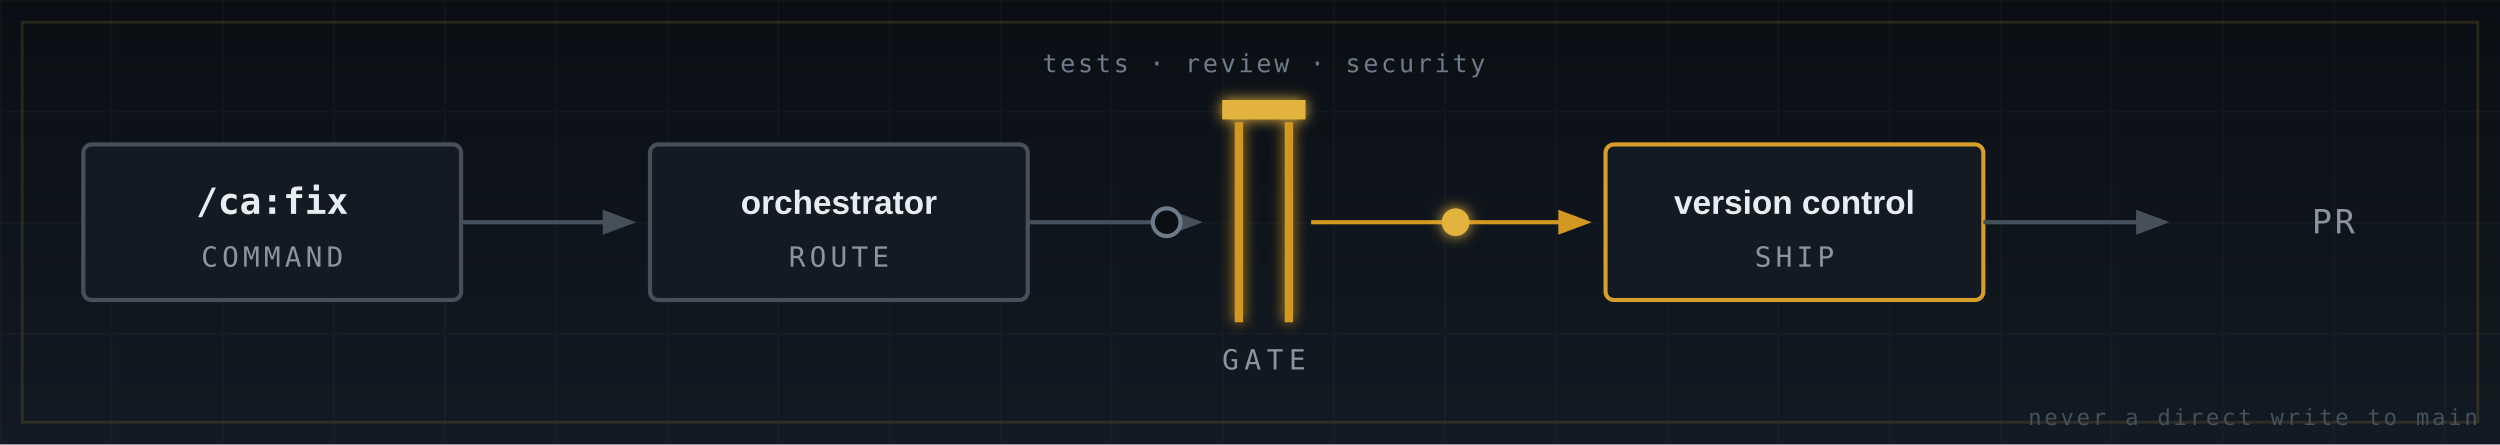
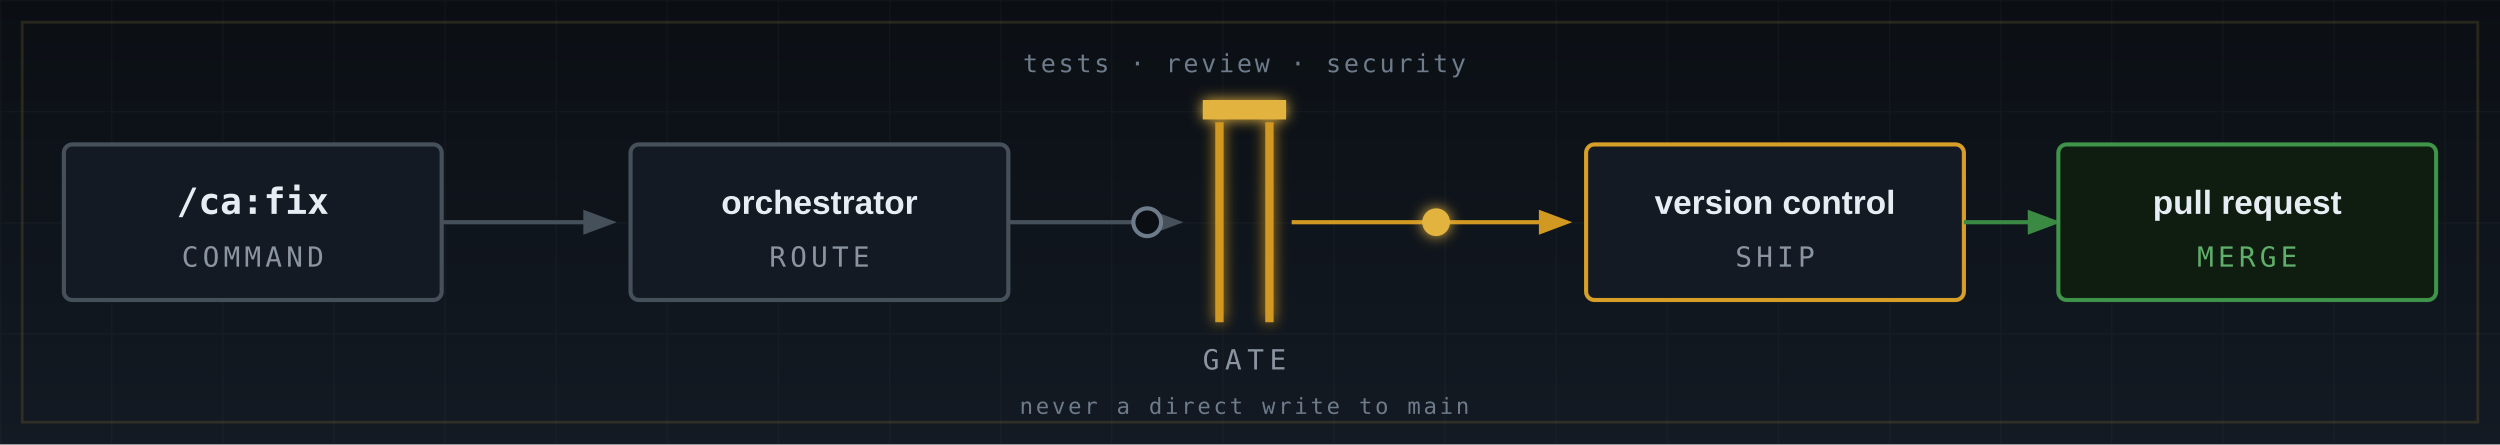
<svg xmlns="http://www.w3.org/2000/svg" viewBox="0 0 900 160" role="img" aria-label="Lane flow: command invocation routes to the owning skill, clears its gate, then ships to version control.">
  <defs>
    <linearGradient id="lf-bg" x1="0" y1="0" x2="0" y2="1">
      <stop offset="0" stop-color="#0b0f14" />
      <stop offset="1" stop-color="#131a23" />
    </linearGradient>
    <pattern id="lf-grid" width="40" height="40" patternUnits="userSpaceOnUse">
      <path d="M 40 0 L 0 0 0 40" fill="none" stroke="#e6edf3" stroke-opacity="0.028" stroke-width="1" />
    </pattern>
    <filter id="lf-glow" x="-60%" y="-60%" width="220%" height="220%">
      <feGaussianBlur stdDeviation="2.4" result="b" />
      <feMerge>
        <feMergeNode in="b" />
        <feMergeNode in="SourceGraphic" />
      </feMerge>
    </filter>
    <marker id="lf-arrow" markerWidth="8" markerHeight="8" refX="6" refY="3" orient="auto">
      <path d="M0,0 L0,6 L8,3 Z" fill="#46505a" />
    </marker>
    <marker id="lf-arrow-gold" markerWidth="8" markerHeight="8" refX="6" refY="3" orient="auto">
      <path d="M0,0 L0,6 L8,3 Z" fill="#d29922" />
    </marker>
+     <marker id="lf-arrow-green" markerWidth="8" markerHeight="8" refX="6" refY="3" orient="auto">
+       <path d="M0,0 L0,6 L8,3 Z" fill="#3a8a44" />
+     </marker>
  </defs>
  <rect width="900" height="160" fill="url(#lf-bg)" />
  <rect width="900" height="160" fill="url(#lf-grid)" />
  <rect x="8" y="8" width="884" height="144" fill="none" stroke="#e3b341" stroke-opacity="0.14" stroke-width="1" />
-   <rect x="30" y="52" width="136" height="56" rx="3" fill="#131a23" stroke="#46505a" stroke-width="1.5" />
-   <text x="98" y="77" text-anchor="middle" font-family="ui-monospace, 'Cascadia Code', Consolas, monospace" font-size="13" fill="#e6edf3" font-weight="600">/ca:fix</text>
-   <text x="98" y="96" text-anchor="middle" font-family="ui-monospace, 'Cascadia Code', Consolas, monospace" font-size="10" fill="#8b95a2" letter-spacing="1.5">COMMAND</text>
-   <line x1="166" y1="80" x2="226" y2="80" stroke="#46505a" stroke-width="1.5" marker-end="url(#lf-arrow)" />
-   <rect x="234" y="52" width="136" height="56" rx="3" fill="#131a23" stroke="#46505a" stroke-width="1.5" />
-   <text x="302" y="77" text-anchor="middle" font-family="'Segoe UI', -apple-system, 'Helvetica Neue', Arial, sans-serif" font-size="12" fill="#e6edf3" font-weight="600">orchestrator</text>
-   <text x="302" y="96" text-anchor="middle" font-family="ui-monospace, 'Cascadia Code', Consolas, monospace" font-size="10" fill="#8b95a2" letter-spacing="1.5">ROUTE</text>
-   <line x1="370" y1="80" x2="430" y2="80" stroke="#46505a" stroke-width="1.5" marker-end="url(#lf-arrow)" />
-   <g filter="url(#lf-glow)">
-     <line x1="446" y1="44" x2="446" y2="116" stroke="#d29922" stroke-width="3" />
-     <line x1="464" y1="44" x2="464" y2="116" stroke="#d29922" stroke-width="3" />
-     <rect x="440" y="36" width="30" height="7" fill="#e3b341" />
+   <g transform="translate(-7 0)">
+     <rect x="30" y="52" width="136" height="56" rx="3" fill="#131a23" stroke="#46505a" stroke-width="1.5" />
+     <text x="98" y="77" text-anchor="middle" font-family="ui-monospace, 'Cascadia Code', Consolas, monospace" font-size="13" fill="#e6edf3" font-weight="600">/ca:fix</text>
+     <text x="98" y="96" text-anchor="middle" font-family="ui-monospace, 'Cascadia Code', Consolas, monospace" font-size="10" fill="#8b95a2" letter-spacing="1.5">COMMAND</text>
+     <line x1="166" y1="80" x2="226" y2="80" stroke="#46505a" stroke-width="1.5" marker-end="url(#lf-arrow)" />
+     <rect x="234" y="52" width="136" height="56" rx="3" fill="#131a23" stroke="#46505a" stroke-width="1.5" />
+     <text x="302" y="77" text-anchor="middle" font-family="'Segoe UI', -apple-system, 'Helvetica Neue', Arial, sans-serif" font-size="12" fill="#e6edf3" font-weight="600">orchestrator</text>
+     <text x="302" y="96" text-anchor="middle" font-family="ui-monospace, 'Cascadia Code', Consolas, monospace" font-size="10" fill="#8b95a2" letter-spacing="1.5">ROUTE</text>
+     <line x1="370" y1="80" x2="430" y2="80" stroke="#46505a" stroke-width="1.5" marker-end="url(#lf-arrow)" />
+     <g filter="url(#lf-glow)">
+       <line x1="446" y1="44" x2="446" y2="116" stroke="#d29922" stroke-width="3" />
+       <line x1="464" y1="44" x2="464" y2="116" stroke="#d29922" stroke-width="3" />
+       <rect x="440" y="36" width="30" height="7" fill="#e3b341" />
+     </g>
+     <text x="455" y="133" text-anchor="middle" font-family="ui-monospace, 'Cascadia Code', Consolas, monospace" font-size="10" letter-spacing="2" fill="#8b95a2">GATE</text>
+     <text x="455" y="26" text-anchor="middle" font-family="ui-monospace, 'Cascadia Code', Consolas, monospace" font-size="9" letter-spacing="1" fill="#6e7b8b">tests · review · security</text>
+     <circle cx="420" cy="80" r="5" fill="#0b0f14" stroke="#6e7b8b" stroke-width="1.5" />
+     <line x1="472" y1="80" x2="570" y2="80" stroke="#d29922" stroke-width="1.5" marker-end="url(#lf-arrow-gold)" />
+     <circle cx="524" cy="80" r="5" fill="#e3b341" filter="url(#lf-glow)" />
+     <rect x="578" y="52" width="136" height="56" rx="3" fill="#131a23" stroke="#d29922" stroke-width="1.5" />
+     <text x="646" y="77" text-anchor="middle" font-family="'Segoe UI', -apple-system, 'Helvetica Neue', Arial, sans-serif" font-size="12" fill="#e6edf3" font-weight="600">version control</text>
+     <text x="646" y="96" text-anchor="middle" font-family="ui-monospace, 'Cascadia Code', Consolas, monospace" font-size="10" fill="#8b95a2" letter-spacing="1.5">SHIP</text>
+     <rect x="578" y="52" width="136" height="56" rx="3" fill="none" stroke="#e3b341" stroke-opacity="0.28" stroke-width="1" />
+     <line x1="714" y1="80" x2="746" y2="80" stroke="#3a8a44" stroke-width="1.5" marker-end="url(#lf-arrow-green)" />
+     <rect x="748" y="52" width="136" height="56" rx="3" fill="#0f1c10" stroke="#3a8a44" stroke-width="1.5" />
+     <text x="816" y="77" text-anchor="middle" font-family="'Segoe UI', -apple-system, 'Helvetica Neue', Arial, sans-serif" font-size="12" fill="#e6edf3" font-weight="600">pull request</text>
+     <text x="816" y="96" text-anchor="middle" font-family="ui-monospace, 'Cascadia Code', Consolas, monospace" font-size="10" fill="#5fae6a" letter-spacing="1.5">MERGE</text>
+     <rect x="748" y="52" width="136" height="56" rx="3" fill="none" stroke="#4caf57" stroke-opacity="0.3" stroke-width="1" />
+     <text x="455" y="149" text-anchor="middle" font-family="ui-monospace, 'Cascadia Code', Consolas, monospace" font-size="8" letter-spacing="1" fill="#6e7b8b">never a direct write to main</text>
  </g>
-   <text x="455" y="133" text-anchor="middle" font-family="ui-monospace, 'Cascadia Code', Consolas, monospace" font-size="10" letter-spacing="2" fill="#8b95a2">GATE</text>
-   <text x="455" y="26" text-anchor="middle" font-family="ui-monospace, 'Cascadia Code', Consolas, monospace" font-size="9" letter-spacing="1" fill="#6e7b8b">tests · review · security</text>
-   <circle cx="420" cy="80" r="5" fill="#0b0f14" stroke="#6e7b8b" stroke-width="1.5" />
-   <line x1="472" y1="80" x2="570" y2="80" stroke="#d29922" stroke-width="1.5" marker-end="url(#lf-arrow-gold)" />
-   <circle cx="524" cy="80" r="5" fill="#e3b341" filter="url(#lf-glow)" />
-   <rect x="578" y="52" width="136" height="56" rx="3" fill="#131a23" stroke="#d29922" stroke-width="1.5" />
-   <text x="646" y="77" text-anchor="middle" font-family="'Segoe UI', -apple-system, 'Helvetica Neue', Arial, sans-serif" font-size="12" fill="#e6edf3" font-weight="600">version control</text>
-   <text x="646" y="96" text-anchor="middle" font-family="ui-monospace, 'Cascadia Code', Consolas, monospace" font-size="10" fill="#8b95a2" letter-spacing="1.5">SHIP</text>
-   <rect x="578" y="52" width="136" height="56" rx="3" fill="none" stroke="#e3b341" stroke-opacity="0.28" stroke-width="1" />
-   <line x1="714" y1="80" x2="778" y2="80" stroke="#46505a" stroke-width="1.5" marker-end="url(#lf-arrow)" />
-   <text x="840" y="84" text-anchor="middle" font-family="ui-monospace, 'Cascadia Code', Consolas, monospace" font-size="12" fill="#8b95a2" letter-spacing="1">PR</text>
-   <text x="892" y="153" text-anchor="end" font-family="ui-monospace, 'Cascadia Code', Consolas, monospace" font-size="8" letter-spacing="1" fill="#46505a">never a direct write to main</text>
</svg>
